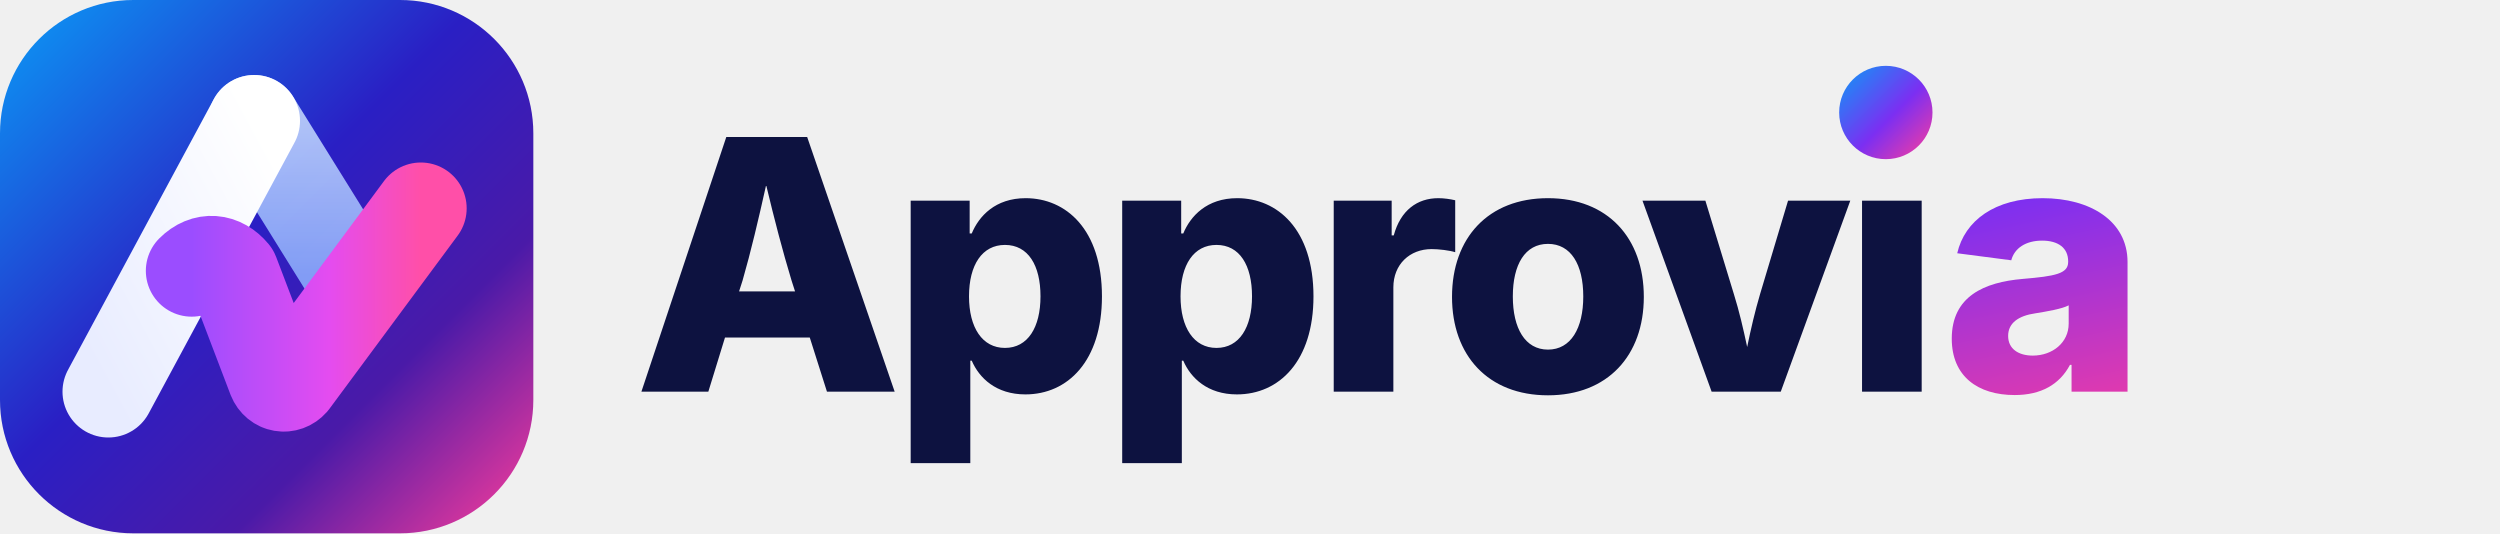
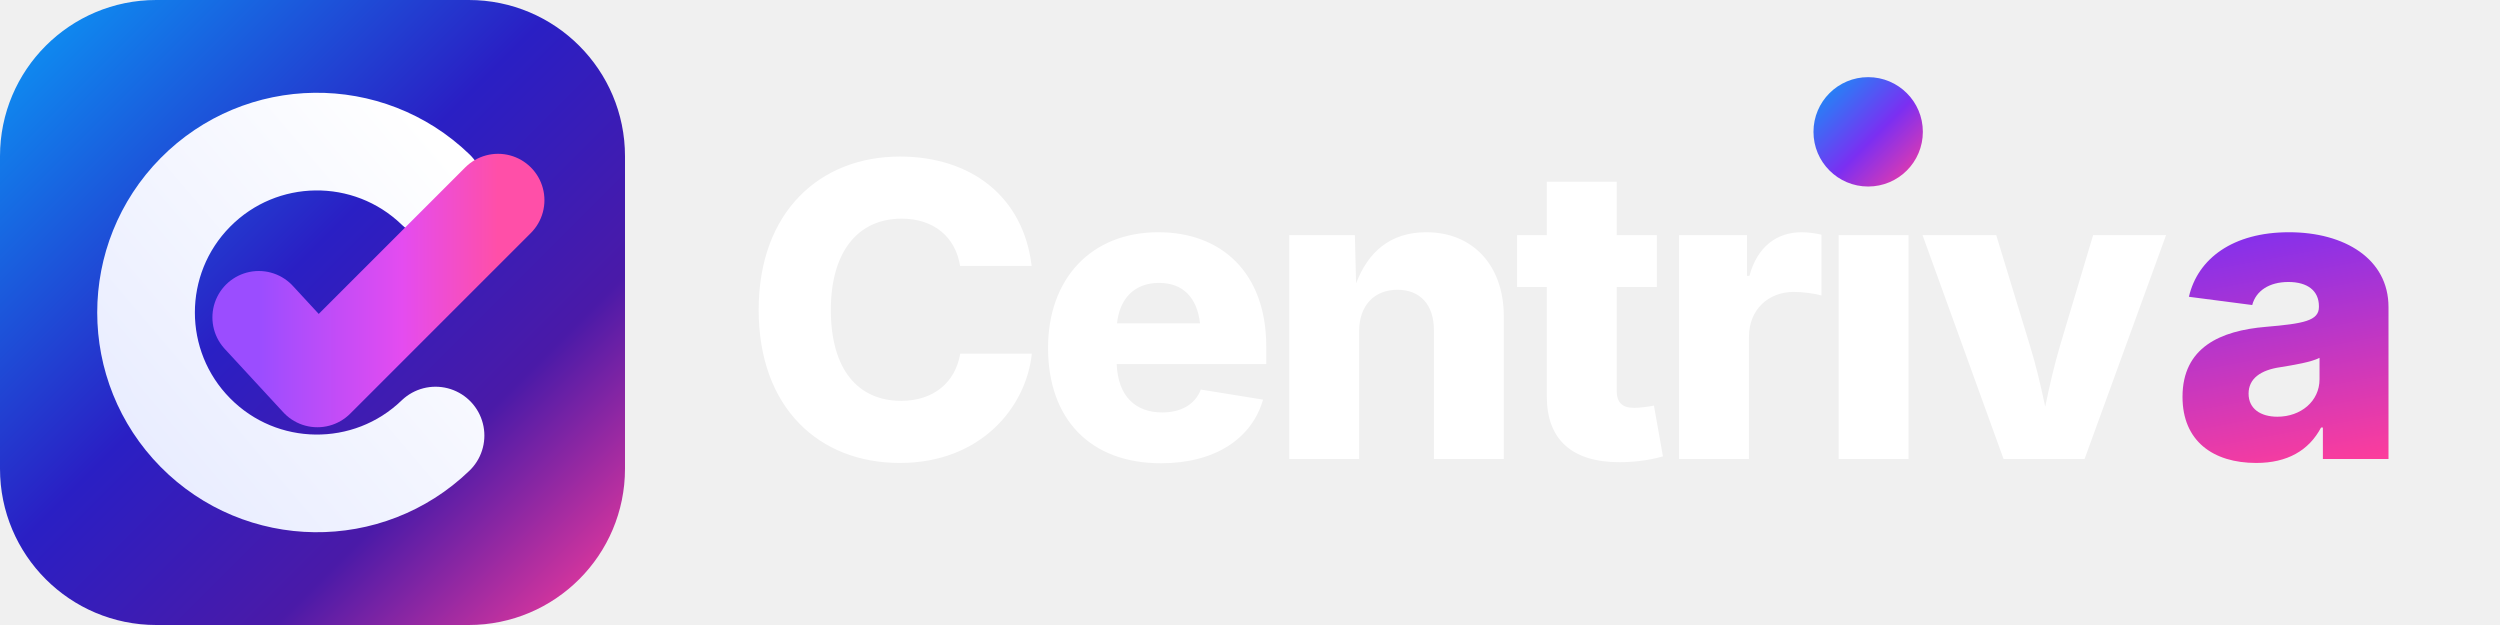
- <svg xmlns="http://www.w3.org/2000/svg" viewBox="0 0 300 64" width="300" height="64">
+ <svg xmlns="http://www.w3.org/2000/svg" viewBox="0 0 256 64" width="256" height="64">
  <defs>
    <linearGradient id="ap-w" x1="0" y1="0" x2="1" y2="1">
      <stop offset="0" stop-color="#0a9cf7" />
      <stop offset=".55" stop-color="#7b2ff2" />
      <stop offset="1" stop-color="#ff3d9a" />
    </linearGradient>
    <linearGradient id="ap-bg" x1="0" y1="0" x2="1" y2="1">
      <stop offset="0" stop-color="#0a9cf7" />
      <stop offset=".45" stop-color="#2a1fc4" />
      <stop offset=".72" stop-color="#4a1aa8" />
      <stop offset="1" stop-color="#ff3d9a" />
    </linearGradient>
    <linearGradient id="ap-a" x1="0" y1="1" x2="1" y2="0">
      <stop offset="0" stop-color="#e8ecff" />
      <stop offset="1" stop-color="#ffffff" />
    </linearGradient>
    <linearGradient id="ap-r" x1="0" y1="0" x2="0" y2="1">
      <stop offset="0" stop-color="#c7dcff" />
      <stop offset="1" stop-color="#8fb3ff" />
    </linearGradient>
    <linearGradient id="ap-v" x1="0" y1="0" x2="1" y2="0">
      <stop offset="0" stop-color="#9b4dff" />
      <stop offset=".6" stop-color="#e44cf0" />
      <stop offset="1" stop-color="#ff4fa8" />
    </linearGradient>
  </defs>
  <rect width="64" height="64" rx="16" fill="url(#ap-bg)" />
-   <path d="M30.5 14.5 42 33" stroke="url(#ap-r)" stroke-width="11" stroke-linecap="round" opacity=".85" />
-   <path d="M13 47 30.5 14.5" stroke="url(#ap-a)" stroke-width="11" stroke-linecap="round" />
-   <path d="M23 32.5c1.6-1.6 3.6-1.4 5 .3l4.8 12.6c.4 1 1.6 1.2 2.3.4L50.5 25" fill="none" stroke="url(#ap-v)" stroke-width="11" stroke-linecap="round" stroke-linejoin="round" />
-   <text x="76" y="47" font-family="Inter, 'DejaVu Sans', sans-serif" font-size="42" font-weight="800" letter-spacing="-1.4" fill="#0d1240">Approvı<tspan fill="url(#ap-w)">a</tspan>
+   <path d="M44.6 19.4A17.5 17.5 0 1 0 44.6 44.6" fill="none" stroke="url(#ap-a)" stroke-width="10" stroke-linecap="round" />
+   <path d="M26.5 32.5l6 6.5L51 20.5" fill="none" stroke="url(#ap-v)" stroke-width="9.5" stroke-linecap="round" stroke-linejoin="round" />
+   <text x="76" y="47" font-family="Inter, 'DejaVu Sans', sans-serif" font-size="42" font-weight="800" letter-spacing="-1.4" fill="#ffffff">Centrıv<tspan fill="url(#ap-w)">a</tspan>
  </text>
-   <circle cx="226.3" cy="13.5" r="5.6" fill="url(#ap-w)" />
+   <circle cx="191.3" cy="13.5" r="5.6" fill="url(#ap-w)" />
</svg>
